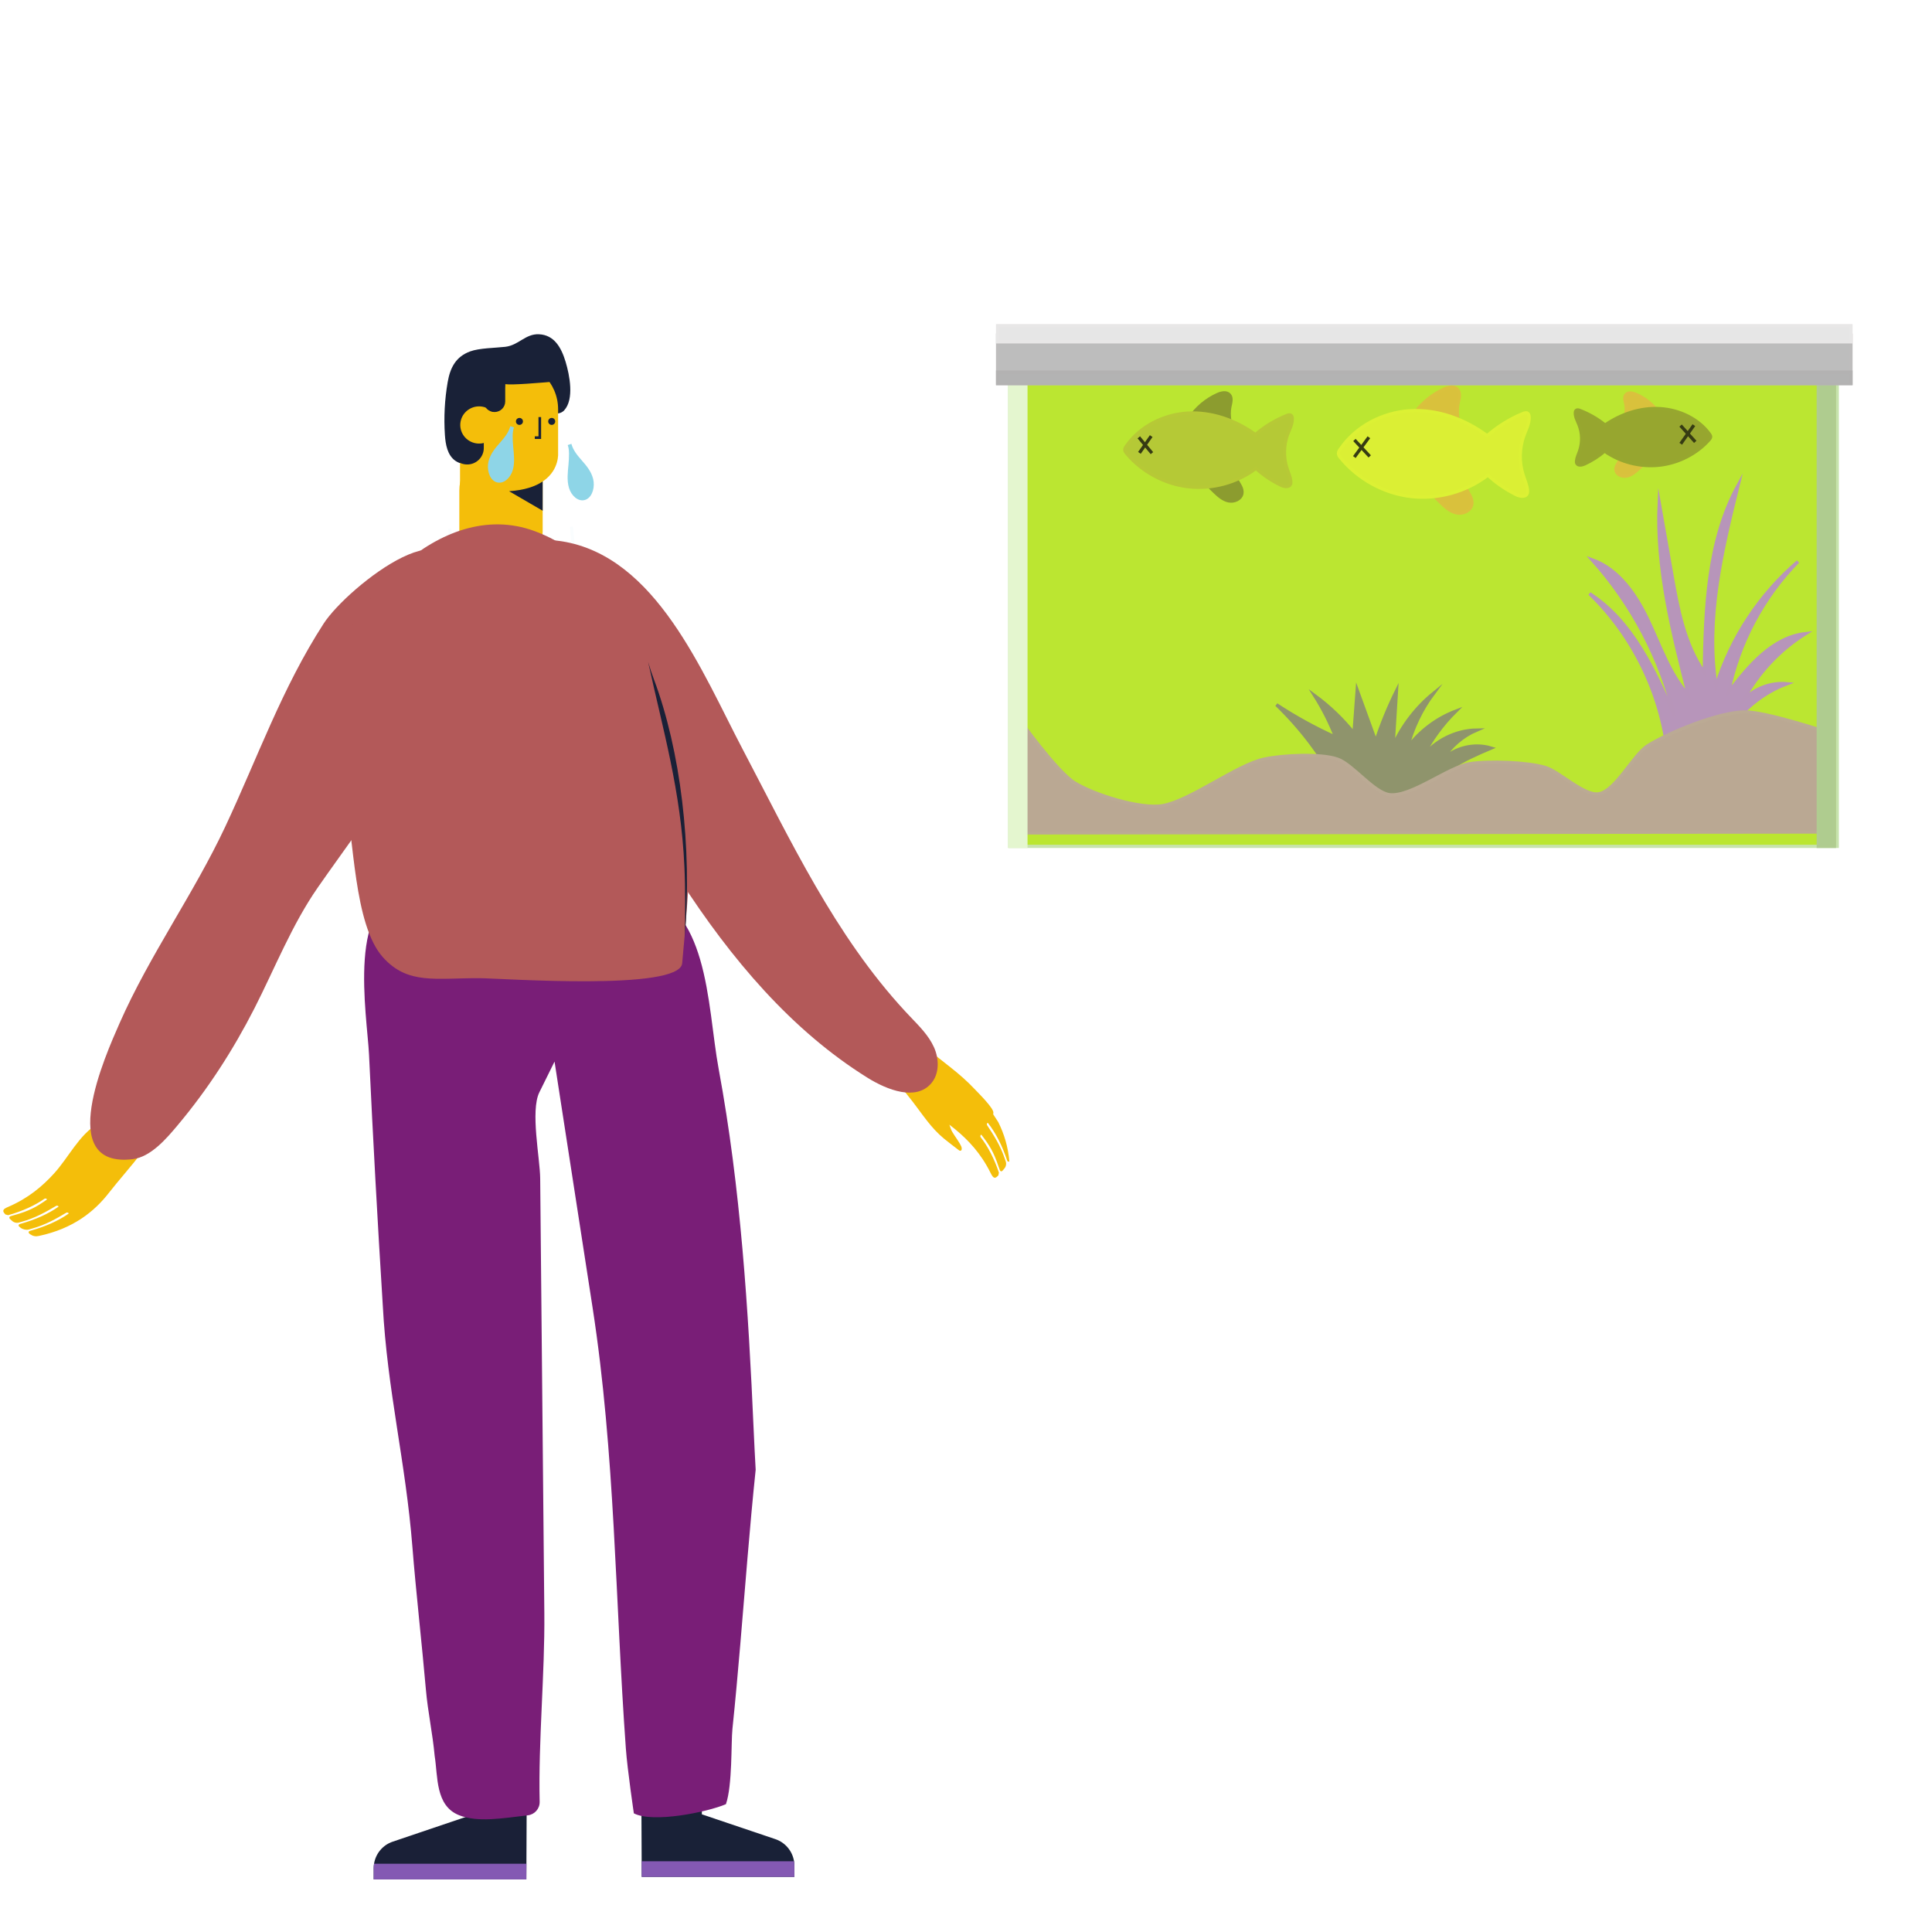
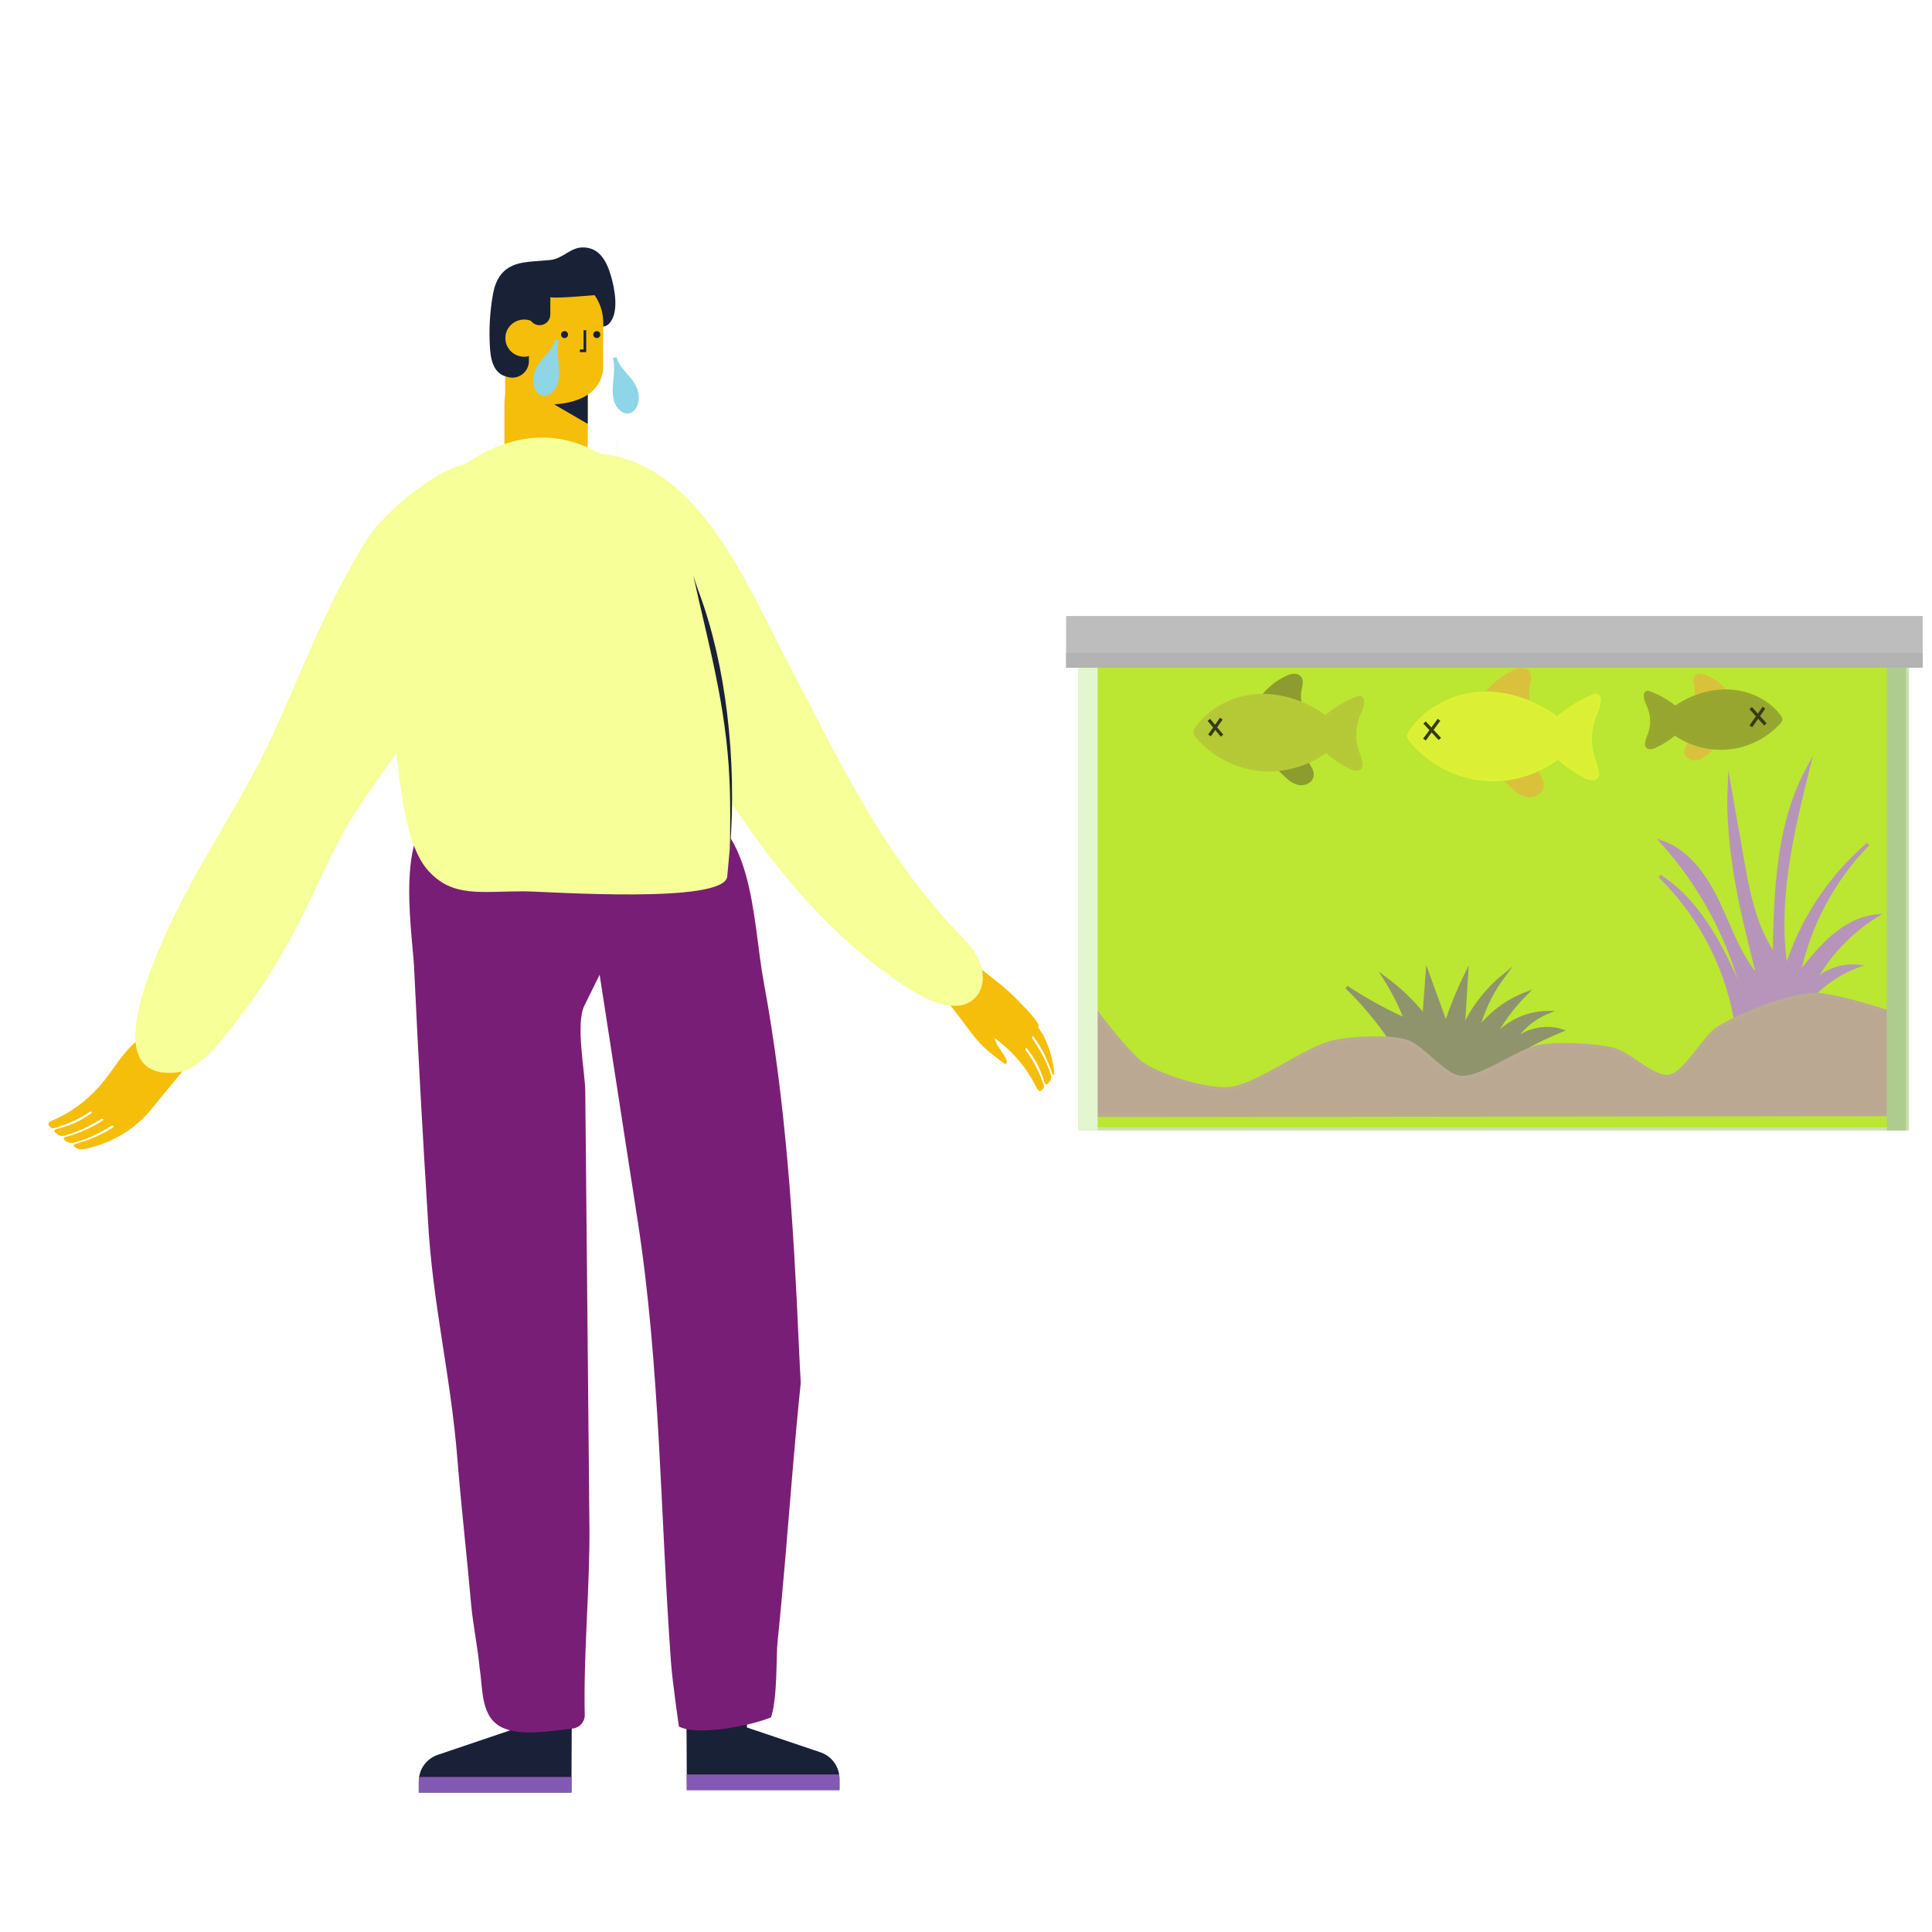
<svg xmlns="http://www.w3.org/2000/svg" viewBox="0 0 500 500">
-   <path d="M 205.586 482.826 L 205.586 485.733 L 166.08 485.733 L 166.06 481.693 L 165.919 449.293 L 181.638 449.293 L 181.638 469.546 L 200.678 475.973 C 203.248 476.853 205.08 479.066 205.495 481.693 C 205.556 482.066 205.586 482.44 205.586 482.826" style="fill:#192137;fill-opacity:1;fill-rule:nonzero;stroke:none" id="path1112" />
-   <path d="M 181.638 449.293 L 181.638 467.52 L 165.999 467.52 L 165.919 449.293 L 181.638 449.293" style="fill:#f4be0a;fill-opacity:1;fill-rule:nonzero;stroke:none" id="path1114" />
-   <path d="M 205.586 482.826 L 205.586 485.733 L 166.08 485.733 L 166.06 481.693 L 205.495 481.693 C 205.556 482.066 205.586 482.44 205.586 482.826" style="fill:#8459b3;fill-opacity:1;fill-rule:nonzero;stroke:none" id="path1116" />
-   <path d="M 96.711 483.466 L 96.711 486.386 L 136.218 486.386 L 136.238 482.333 L 136.379 449.946 L 120.66 449.946 L 120.66 470.186 L 101.62 476.626 C 99.05 477.493 97.218 479.72 96.803 482.333 C 96.742 482.706 96.711 483.093 96.711 483.466" style="fill:#1a2037;fill-opacity:1;fill-rule:nonzero;stroke:none" id="path1118" />
-   <path d="M 120.66 449.946 L 120.66 468.173 L 136.299 468.173 L 136.379 449.946 L 120.66 449.946" style="fill:#f4be0a;fill-opacity:1;fill-rule:nonzero;stroke:none" id="path1120" />
-   <path d="M 96.711 483.466 L 96.711 486.386 L 136.218 486.386 L 136.238 482.333 L 96.803 482.333 C 96.742 482.706 96.711 483.093 96.711 483.466" style="fill:#8459b3;fill-opacity:1;fill-rule:nonzero;stroke:none" id="path1122" />
-   <path d="M 195.052 370.147 C 193.674 338.853 191.698 307.493 186 276.707 C 184.434 268.267 183.875 257.454 181.183 248.28 C 179.938 244.027 178.231 240.12 175.763 236.987 C 172.728 233.12 164.95 234.4 160.744 234.454 C 159.866 234.467 159.187 234.107 158.336 234.04 C 156.427 233.867 154.526 233.374 152.61 233.24 C 150.678 233.107 148.578 233.64 146.682 233.12 C 145.262 232.734 143.811 232.44 142.34 232.48 C 141.414 232.52 140.618 232.147 139.718 232.067 C 138.904 231.974 138.032 232.094 137.219 232.094 C 136.37 232.094 135.623 231.854 134.796 231.72 C 133.79 231.56 132.783 231.787 131.776 231.6 C 128.383 230.974 124.774 231.294 121.315 231.294 L 111.27 231.294 C 109.656 231.294 108.05 231.32 106.443 231.28 C 89.378 230.974 95.04 263.04 95.504 272.92 C 96.522 294.547 97.707 316.16 99.06 337.773 C 100.224 359.893 104.992 378.28 106.731 400.36 C 107.602 411.413 109.26 426.186 110.218 437.226 C 110.714 442.946 111.97 448.666 112.488 454.4 C 113.354 459.8 112.642 467.32 118.803 469.773 C 123.626 471.693 129.924 470.586 136.614 469.8 C 138.382 469.586 139.704 468.08 139.663 466.293 C 139.303 450.626 141.022 433.053 140.874 417.56 C 140.684 397.693 140.495 377.813 140.306 357.947 C 140.138 340.28 139.968 322.627 139.8 304.96 C 139.751 299.76 137.212 287.48 139.588 282.68 L 143.516 274.734 C 146.799 295.96 150.082 317.2 153.363 338.427 C 159.223 376.333 159.195 414.227 161.97 452.506 C 162.366 457.973 164.04 469.293 164.04 469.293 C 168.994 471.88 183.107 468.96 187.87 466.92 C 189.578 461.946 189.178 451.026 189.55 447.466 C 190.307 440.226 190.952 432.973 191.574 425.706 C 192.868 410.587 193.991 395.453 195.567 380.36 C 195.38 376.973 195.202 373.573 195.052 370.147" style="fill-opacity: 1; fill-rule: nonzero; stroke: none; fill: rgb(121, 30, 119);" id="path1124" />
-   <path d="M 146.375 93.627 C 145.252 89.902 143.407 86.675 139.475 86.507 C 135.95 86.355 134.256 89.357 130.751 89.758 C 128.227 90.047 124.05 90.067 121.668 90.946 C 118.016 92.294 116.519 95.079 115.862 98.875 C 115.078 103.399 114.836 108.015 115.143 112.597 C 115.308 115.054 115.795 117.791 117.819 119.231 C 120.346 121.029 124.059 119.798 126.196 117.562 C 127.028 116.693 127.718 115.685 128.178 114.577 C 128.704 113.311 128.927 111.942 129.399 110.657 C 130.291 108.225 132.258 106.047 134.815 105.497 C 138.108 104.789 143.716 108.714 146.022 106.181 C 148.639 103.306 147.424 97.111 146.375 93.627" style="fill:#192137;fill-opacity:1;fill-rule:nonzero;stroke:none" id="path1128" />
-   <path d="M 137.118 126.169 C 136.299 125.595 135.264 125.287 134.066 125.454 C 129.056 126.15 124.068 126.937 119.054 127.478 L 119.054 105.911 C 119.054 99.023 124.758 93.374 131.731 93.374 L 131.746 93.374 C 138.719 93.374 144.438 99.023 144.438 105.911 L 144.438 117.874 C 144.328 119.759 143.378 124.165 137.118 126.169" style="fill:#f4be0a;fill-opacity:1;fill-rule:nonzero;stroke:none" id="path1130" />
-   <path d="M 118.874 126.931 L 118.874 137.522 C 118.874 143.447 123.676 148.242 129.594 148.242 L 129.722 148.242 C 135.647 148.242 140.442 143.447 140.442 137.522 L 140.442 116.211 L 129.594 116.211 C 123.676 116.211 118.874 121.015 118.874 126.931" style="fill:#f4be0a;fill-opacity:1;fill-rule:nonzero;stroke:none" id="path1132" />
-   <path d="M 131.748 127.126 L 140.442 132.179 L 140.442 124.607 C 138.562 125.874 135.792 126.859 131.748 127.126" style="fill:#192137;fill-opacity:1;fill-rule:nonzero;stroke:none" id="path1134" />
-   <path d="M 125.29 114.573 C 122.959 115.902 119.979 115.113 118.632 112.81 C 117.287 110.507 118.086 107.563 120.416 106.234 C 122.747 104.905 125.728 105.694 127.074 107.997 C 128.419 110.299 127.62 113.243 125.29 114.573" style="fill:#192137;fill-opacity:1;fill-rule:nonzero;stroke:none" id="path1136" />
-   <path d="M 144.438 99.423 L 145.844 98.549 C 139.051 99.139 132.63 99.685 130.748 99.419 C 129.867 107.414 126.195 107.149 122.342 108.343 C 118.759 109.435 115.055 107.783 115.772 103.329 C 116.175 100.777 118.102 97.266 120.132 95.673 C 123.492 93.033 127.523 91.13 131.794 90.658 C 136.05 90.201 140.559 91.262 143.858 93.977 C 145.218 95.083 145.006 97.786 144.438 99.423" style="fill:#192137;fill-opacity:1;fill-rule:nonzero;stroke:none" id="path1138" />
-   <path d="M 134.42 109.961 L 134.443 109.961 C 134.938 109.961 135.342 109.555 135.342 109.062 C 135.342 108.567 134.938 108.162 134.443 108.162 L 134.42 108.162 C 133.926 108.162 133.522 108.567 133.522 109.062 C 133.522 109.555 133.926 109.961 134.42 109.961" style="fill:#192137;fill-opacity:1;fill-rule:nonzero;stroke:none" id="path1140" />
-   <path d="M 140.038 113.602 L 138.403 113.602 L 138.403 112.922 L 139.359 112.922 L 139.359 107.938 L 140.038 107.938 L 140.038 113.602" style="fill:#192137;fill-opacity:1;fill-rule:nonzero;stroke:none" id="path1144" />
-   <path d="M 142.771 109.961 L 142.794 109.961 C 143.287 109.961 143.692 109.555 143.692 109.062 C 143.692 108.567 143.287 108.162 142.794 108.162 L 142.771 108.162 C 142.276 108.162 141.872 108.567 141.872 109.062 C 141.872 109.555 142.276 109.961 142.771 109.961" style="fill:#192137;fill-opacity:1;fill-rule:nonzero;stroke:none" id="path1146" />
-   <path d="M 120.939 120.205 L 120.887 120.205 C 118.54 120.205 116.62 118.285 116.62 115.938 L 116.62 113.481 C 116.62 111.134 118.54 109.214 120.887 109.214 L 120.939 109.214 C 123.286 109.214 125.206 111.134 125.206 113.481 L 125.206 115.938 C 125.206 118.285 123.286 120.205 120.939 120.205" style="fill:#192137;fill-opacity:1;fill-rule:nonzero;stroke:none" id="path1148" />
-   <path d="M 126.428 114.151 C 124.098 115.481 121.118 114.693 119.771 112.39 C 118.426 110.087 119.224 107.143 121.555 105.813 C 123.886 104.483 126.867 105.273 128.212 107.575 C 129.559 109.878 128.76 112.822 126.428 114.151" style="fill:#f4be0a;fill-opacity:1;fill-rule:nonzero;stroke:none" id="path1150" />
-   <path d="M 130.751 99.423 L 130.751 103.897 C 130.751 105.409 129.51 106.635 127.978 106.635 C 126.447 106.635 125.206 105.409 125.206 103.897 L 125.206 99.61 L 130.751 99.423" style="fill:#192137;fill-opacity:1;fill-rule:nonzero;stroke:none" id="path1152" />
-   <path d="M 118.396 153.614 L 115.943 136.841 L 116.736 136.741 L 119.002 152.225 L 134.038 141.243 L 148.827 149.985 L 147.504 136.358 L 148.302 136.291 L 149.771 151.426 L 134.086 142.155 L 118.396 153.614" style="fill:#fafdfe;fill-opacity:1;fill-rule:nonzero;stroke:none" id="path1156" />
-   <path d="M 2.11 314.489 C 5.825 313.436 9.001 311.996 11.554 310.209 C 11.634 310.156 11.801 310.156 11.946 310.209 C 12.132 310.289 12.201 310.409 12.102 310.476 C 9.444 312.343 7.573 313.396 3.67 314.476 C 3.641 314.476 3.213 314.609 2.802 314.729 C 2.364 314.849 2.289 315.196 2.636 315.516 C 2.833 315.689 3.036 315.876 3.242 316.063 C 3.616 316.383 4.321 316.556 4.78 316.423 L 5.548 316.209 C 9.148 315.223 11.861 313.649 14.553 312.063 C 14.637 312.009 14.796 312.009 14.936 312.063 C 15.121 312.129 15.189 312.263 15.092 312.329 C 12.432 314.183 9.105 315.676 5.194 316.756 C 4.725 316.876 4.684 317.249 5.112 317.569 L 5.393 317.783 C 5.936 318.183 6.82 318.369 7.405 318.209 L 8.244 317.969 C 11.821 316.983 14.513 315.423 17.181 313.836 C 17.264 313.783 17.422 313.783 17.562 313.836 C 17.748 313.916 17.817 314.036 17.72 314.116 C 15.06 315.969 11.733 317.449 7.83 318.529 L 7.78 318.543 C 7.282 318.676 7.285 319.089 7.793 319.409 L 7.872 319.463 C 8.137 319.623 8.425 319.796 8.766 319.876 C 9.261 320.009 9.721 319.929 10.12 319.849 C 18.968 317.956 24.42 313.543 28.176 308.716 C 33.282 302.156 40.93 294.569 43.386 286.543 C 43.712 285.476 43.95 284.343 43.736 283.249 C 43.521 282.156 42.761 281.103 41.677 280.849 C 40.806 280.636 39.896 280.956 39.104 281.369 C 36.621 282.663 34.782 284.916 32.541 286.596 C 30.306 288.276 27.701 289.369 25.308 290.809 C 20.39 293.783 17.778 299.529 13.965 303.716 C 10.954 307.023 7.288 310.116 2.144 312.329 C 1.477 312.609 0.741 312.943 0.865 313.503 C 0.922 313.769 1.162 314.036 1.41 314.303 C 1.706 314.383 1.813 314.409 2.11 314.489" style="fill:#f4be0a;fill-opacity:1;fill-rule:nonzero;stroke:none" id="path1454" />
-   <path d="M 124.505 160.841 C 132.318 134.695 98.599 154.708 91.145 163.575 C 78.379 178.761 69.865 195.841 59.323 212.494 C 49.018 228.774 35.746 242.988 25.819 259.521 C 21.101 267.388 4.434 294.707 24.749 294.867 C 29.513 294.907 34.177 290.614 37.414 287.614 C 46.303 279.388 54.091 270.121 60.899 260.121 C 67.495 250.414 73.217 239.894 81.117 231.108 C 89.873 221.374 99.845 211.428 107.614 200.401 C 116.291 188.094 120.291 174.934 124.505 160.841" style="fill-opacity: 1; fill-rule: nonzero; stroke: none; fill: rgb(179, 89, 89);" id="path1456" transform="matrix(0.992115, -0.125333, 0.125333, 0.992115, -27.19073, 10.55496)" />
-   <path d="M 258.352 290.402 C 257.938 289.748 257.512 289.095 257.085 288.455 C 257.032 288.375 257.018 288.228 257.072 288.082 C 257.432 287.015 253.098 282.775 252.378 282.002 C 250.472 279.962 248.365 278.108 246.192 276.388 C 242.325 273.322 237.712 269.508 233.125 267.668 C 232.018 267.215 230.725 266.922 229.645 267.455 C 228.699 267.922 228.112 268.962 227.979 270.015 C 227.845 271.055 228.085 272.122 228.419 273.135 C 229.965 277.735 233.298 281.348 236.205 285.122 C 238.845 288.548 240.925 291.882 244.312 294.682 C 245.485 295.655 246.752 296.588 248.098 297.628 C 248.218 297.722 248.365 297.828 248.525 297.815 C 248.965 297.815 248.965 297.135 248.792 296.735 C 248.165 295.362 247.178 294.202 246.432 292.908 C 246.192 292.495 245.952 291.855 245.698 291.068 C 246.178 291.442 246.672 291.815 247.152 292.215 C 250.605 295.042 253.885 298.535 256.365 303.562 C 256.685 304.202 257.058 304.922 257.618 304.775 C 257.872 304.695 258.125 304.442 258.378 304.188 C 258.445 303.882 258.472 303.775 258.525 303.482 C 257.285 299.828 255.685 296.722 253.765 294.268 C 253.698 294.188 253.685 294.028 253.738 293.882 C 253.805 293.695 253.925 293.615 254.005 293.708 C 255.992 296.268 257.152 298.082 258.432 301.922 C 258.445 301.948 258.592 302.375 258.738 302.775 C 258.885 303.202 259.232 303.255 259.525 302.895 C 259.698 302.695 259.872 302.482 260.045 302.268 C 260.352 301.868 260.472 301.162 260.325 300.708 L 260.072 299.948 C 258.885 296.415 257.178 293.788 255.445 291.175 C 255.392 291.095 255.378 290.935 255.432 290.802 C 255.498 290.615 255.618 290.535 255.685 290.628 C 257.685 293.188 259.352 296.428 260.632 300.282 C 260.738 300.628 260.992 300.722 261.218 300.562 C 260.898 296.828 259.885 293.468 258.352 290.402" style="fill:#f4be0a;fill-opacity:1;fill-rule:nonzero;stroke:none" id="path1478" />
-   <path d="M 230.092 265.087 C 213.505 244.007 204.065 218.661 193.612 194.247 C 184.745 173.554 175.265 142.568 151.158 136.781 C 149.558 136.394 147.825 136.101 146.318 136.754 C 144.918 137.354 143.958 138.688 143.292 140.061 C 140.172 146.648 142.918 154.394 145.665 161.154 C 162.652 202.754 181.678 253.927 219.092 281.527 C 223.918 285.074 230.998 288.46 235.292 284.287 C 237.692 281.967 237.918 278.074 236.785 274.94 C 235.652 271.794 233.412 269.207 231.318 266.621 C 230.905 266.114 230.505 265.607 230.092 265.087" style="fill-opacity: 1; fill-rule: nonzero; stroke: none; fill: rgb(179, 89, 89);" id="path1480" transform="matrix(0.996834, -0.079516, 0.079516, 0.996834, -16.20047, 15.75122)" />
-   <path d="M 86.781 178.374 C 87.005 175.788 87.431 173.214 88.123 170.668 C 92.664 153.935 119.344 126.988 143.264 138.201 C 164.69 148.228 174.504 176.361 176.544 194.401 C 178.757 213.921 175.304 233.534 171.85 252.921 C 170.424 260.001 125.184 252.828 119.344 252.294 C 107.937 251.268 100.68 252.441 94.888 244.868 C 87.896 235.734 90.089 212.948 88.464 202.148 C 87.279 194.268 86.1 186.254 86.781 178.374" style="fill-opacity: 1; fill-rule: nonzero; stroke: none; fill: rgb(179, 89, 89);" id="path1482" transform="matrix(0.996412, -0.084635, 0.084635, 0.996412, -16.09717, 11.86681)" />
-   <path class="st18" d="M 132.534 110.482 C 132.039 112.292 130.847 113.663 129.708 114.971 C 128.568 116.269 127.384 117.667 126.927 119.487 C 126.469 121.306 127.039 123.664 128.516 124.277 C 130.038 124.908 131.679 123.372 132.219 121.534 C 132.759 119.697 132.504 117.667 132.324 115.729 C 132.144 113.782 132.054 111.689 132.534 110.482 Z" style="fill: rgb(142, 213, 231); stroke: rgb(142, 213, 231); stroke-miterlimit: 10;" />
-   <path class="st18" d="M 153.16 128.988 C 152.665 127.178 151.473 125.807 150.334 124.499 C 149.194 123.201 148.01 121.803 147.553 119.983 C 147.095 118.164 147.665 115.806 149.142 115.193 C 150.664 114.562 152.305 116.098 152.845 117.936 C 153.385 119.773 153.13 121.803 152.95 123.741 C 152.77 125.688 152.68 127.781 153.16 128.988 Z" style="fill: rgb(142, 213, 231); stroke: rgb(142, 213, 231); stroke-miterlimit: 10;" transform="matrix(-1, 0, 0, -1, 300.5689, 244.0368)" />
-   <path d="M 169.203 175.719 C 176.15 194.293 179.136 219.146 177.23 242.426 C 177.323 236.373 177.403 230.306 177.123 224.293 C 176.243 204.653 171.523 188.759 167.736 171.306 C 168.176 172.853 168.67 174.306 169.203 175.719" style="fill:#1a2037;fill-opacity:1;fill-rule:nonzero;stroke:none" id="path1484" />
-   <g id="Layer_3" transform="matrix(0.836553, 0, 0, 0.836553, 33.5557, -158.3301)" style="">
+   <path d="M 217.254 460.353 L 217.254 463.26 L 177.748 463.26 L 177.728 459.22 L 177.587 426.82 L 193.306 426.82 L 193.306 447.073 L 212.346 453.5 C 214.916 454.38 216.748 456.593 217.163 459.22 C 217.224 459.593 217.254 459.967 217.254 460.353" style="fill:#192137;fill-opacity:1;fill-rule:nonzero;stroke:none" id="path1112" />
+   <path d="M 193.306 426.82 L 193.306 445.047 L 177.667 445.047 L 177.587 426.82 L 193.306 426.82" style="fill:#f4be0a;fill-opacity:1;fill-rule:nonzero;stroke:none" id="path1114" />
+   <path d="M 217.254 460.353 L 217.254 463.26 L 177.748 463.26 L 177.728 459.22 L 217.163 459.22 C 217.224 459.593 217.254 459.967 217.254 460.353" style="fill:#8459b3;fill-opacity:1;fill-rule:nonzero;stroke:none" id="path1116" />
+   <path d="M 108.379 460.993 L 108.379 463.913 L 147.886 463.913 L 147.906 459.86 L 148.047 427.473 L 132.328 427.473 L 132.328 447.713 L 113.288 454.153 C 110.718 455.02 108.886 457.247 108.471 459.86 C 108.41 460.233 108.379 460.62 108.379 460.993" style="fill:#1a2037;fill-opacity:1;fill-rule:nonzero;stroke:none" id="path1118" />
+   <path d="M 132.328 427.473 L 132.328 445.7 L 147.967 445.7 L 148.047 427.473 L 132.328 427.473" style="fill:#f4be0a;fill-opacity:1;fill-rule:nonzero;stroke:none" id="path1120" />
+   <path d="M 108.379 460.993 L 108.379 463.913 L 147.886 463.913 L 147.906 459.86 L 108.471 459.86 C 108.41 460.233 108.379 460.62 108.379 460.993" style="fill:#8459b3;fill-opacity:1;fill-rule:nonzero;stroke:none" id="path1122" />
+   <path d="M 206.72 347.674 C 205.342 316.38 203.366 285.02 197.668 254.234 C 196.102 245.794 195.543 234.981 192.851 225.807 C 191.606 221.554 189.899 217.647 187.431 214.514 C 184.396 210.647 176.618 211.927 172.412 211.981 C 171.534 211.994 170.855 211.634 170.004 211.567 C 168.095 211.394 166.194 210.901 164.278 210.767 C 162.346 210.634 160.246 211.167 158.35 210.647 C 156.93 210.261 155.479 209.967 154.008 210.007 C 153.082 210.047 152.286 209.674 151.386 209.594 C 150.572 209.501 149.7 209.621 148.887 209.621 C 148.038 209.621 147.291 209.381 146.464 209.247 C 145.458 209.087 144.451 209.314 143.444 209.127 C 140.051 208.501 136.442 208.821 132.983 208.821 L 122.938 208.821 C 121.324 208.821 119.718 208.847 118.111 208.807 C 101.046 208.501 106.708 240.567 107.172 250.447 C 108.19 272.074 109.375 293.687 110.728 315.3 C 111.892 337.42 116.66 355.807 118.399 377.887 C 119.27 388.94 120.928 403.713 121.886 414.753 C 122.382 420.473 123.638 426.193 124.156 431.927 C 125.022 437.327 124.31 444.847 130.471 447.3 C 135.294 449.22 141.592 448.113 148.282 447.327 C 150.05 447.113 151.372 445.607 151.331 443.82 C 150.971 428.153 152.69 410.58 152.542 395.087 C 152.352 375.22 152.163 355.34 151.974 335.474 C 151.806 317.807 151.636 300.154 151.468 282.487 C 151.419 277.287 148.88 265.007 151.256 260.207 L 155.184 252.261 C 158.467 273.487 161.75 294.727 165.031 315.954 C 170.891 353.86 170.863 391.754 173.638 430.033 C 174.034 435.5 175.708 446.82 175.708 446.82 C 180.662 449.407 194.775 446.487 199.538 444.447 C 201.246 439.473 200.846 428.553 201.218 424.993 C 201.975 417.753 202.62 410.5 203.242 403.233 C 204.536 388.114 205.659 372.98 207.235 357.887 C 207.048 354.5 206.87 351.1 206.72 347.674" style="fill-opacity: 1; fill-rule: nonzero; stroke: none; fill: rgb(121, 30, 119);" id="path1124" />
+   <path d="M 158.043 71.154 C 156.92 67.429 155.075 64.202 151.143 64.034 C 147.618 63.882 145.924 66.884 142.419 67.285 C 139.895 67.574 135.718 67.594 133.336 68.473 C 129.684 69.821 128.187 72.606 127.53 76.402 C 126.746 80.926 126.504 85.542 126.811 90.124 C 126.976 92.581 127.463 95.318 129.487 96.758 C 132.014 98.556 135.727 97.325 137.864 95.089 C 138.696 94.22 139.386 93.212 139.846 92.104 C 140.372 90.838 140.595 89.469 141.067 88.184 C 141.959 85.752 143.926 83.574 146.483 83.024 C 149.776 82.316 155.384 86.241 157.69 83.708 C 160.307 80.833 159.092 74.638 158.043 71.154" style="fill:#192137;fill-opacity:1;fill-rule:nonzero;stroke:none" id="path1128" />
+   <path d="M 148.786 103.696 C 147.967 103.122 146.932 102.814 145.734 102.981 C 140.724 103.677 135.736 104.464 130.722 105.005 L 130.722 83.438 C 130.722 76.55 136.426 70.901 143.399 70.901 L 143.414 70.901 C 150.387 70.901 156.106 76.55 156.106 83.438 L 156.106 95.401 C 155.996 97.286 155.046 101.692 148.786 103.696" style="fill:#f4be0a;fill-opacity:1;fill-rule:nonzero;stroke:none" id="path1130" />
+   <path d="M 130.542 104.458 L 130.542 115.049 C 130.542 120.974 135.344 125.769 141.262 125.769 L 141.39 125.769 C 147.315 125.769 152.11 120.974 152.11 115.049 L 152.11 93.738 L 141.262 93.738 C 135.344 93.738 130.542 98.542 130.542 104.458" style="fill:#f4be0a;fill-opacity:1;fill-rule:nonzero;stroke:none" id="path1132" />
+   <path d="M 143.416 104.653 L 152.11 109.706 L 152.11 102.134 C 150.23 103.401 147.46 104.386 143.416 104.653" style="fill:#192137;fill-opacity:1;fill-rule:nonzero;stroke:none" id="path1134" />
+   <path d="M 136.958 92.1 C 134.627 93.429 131.647 92.64 130.3 90.337 C 128.955 88.034 129.754 85.09 132.084 83.761 C 134.415 82.432 137.396 83.221 138.742 85.524 C 140.087 87.826 139.288 90.77 136.958 92.1" style="fill:#192137;fill-opacity:1;fill-rule:nonzero;stroke:none" id="path1136" />
+   <path d="M 156.106 76.95 L 157.512 76.076 C 150.719 76.666 144.298 77.212 142.416 76.946 C 141.535 84.941 137.863 84.676 134.01 85.87 C 130.427 86.962 126.723 85.31 127.44 80.856 C 127.843 78.304 129.77 74.793 131.8 73.2 C 135.16 70.56 139.191 68.657 143.462 68.185 C 147.718 67.728 152.227 68.789 155.526 71.504 C 156.886 72.61 156.674 75.313 156.106 76.95" style="fill:#192137;fill-opacity:1;fill-rule:nonzero;stroke:none" id="path1138" />
+   <path d="M 146.088 87.488 L 146.111 87.488 C 146.606 87.488 147.01 87.082 147.01 86.589 C 147.01 86.094 146.606 85.689 146.111 85.689 L 146.088 85.689 C 145.594 85.689 145.19 86.094 145.19 86.589 C 145.19 87.082 145.594 87.488 146.088 87.488" style="fill:#192137;fill-opacity:1;fill-rule:nonzero;stroke:none" id="path1140" />
+   <path d="M 151.706 91.129 L 150.071 91.129 L 150.071 90.449 L 151.027 90.449 L 151.027 85.465 L 151.706 85.465 L 151.706 91.129" style="fill:#192137;fill-opacity:1;fill-rule:nonzero;stroke:none" id="path1144" />
+   <path d="M 154.439 87.488 L 154.462 87.488 C 154.955 87.488 155.36 87.082 155.36 86.589 C 155.36 86.094 154.955 85.689 154.462 85.689 L 154.439 85.689 C 153.944 85.689 153.54 86.094 153.54 86.589 C 153.54 87.082 153.944 87.488 154.439 87.488" style="fill:#192137;fill-opacity:1;fill-rule:nonzero;stroke:none" id="path1146" />
+   <path d="M 132.607 97.732 L 132.555 97.732 C 130.208 97.732 128.288 95.812 128.288 93.465 L 128.288 91.008 C 128.288 88.661 130.208 86.741 132.555 86.741 L 132.607 86.741 C 134.954 86.741 136.874 88.661 136.874 91.008 L 136.874 93.465 C 136.874 95.812 134.954 97.732 132.607 97.732" style="fill:#192137;fill-opacity:1;fill-rule:nonzero;stroke:none" id="path1148" />
+   <path d="M 138.096 91.678 C 135.766 93.008 132.786 92.22 131.439 89.917 C 130.094 87.614 130.892 84.67 133.223 83.34 C 135.554 82.01 138.535 82.8 139.88 85.102 C 141.227 87.405 140.428 90.349 138.096 91.678" style="fill:#f4be0a;fill-opacity:1;fill-rule:nonzero;stroke:none" id="path1150" />
+   <path d="M 142.419 76.95 L 142.419 81.424 C 142.419 82.936 141.178 84.162 139.646 84.162 C 138.115 84.162 136.874 82.936 136.874 81.424 L 136.874 77.137 L 142.419 76.95" style="fill:#192137;fill-opacity:1;fill-rule:nonzero;stroke:none" id="path1152" />
+   <path d="M 130.064 131.141 L 127.611 114.368 L 128.404 114.268 L 130.67 129.752 L 145.706 118.77 L 160.495 127.512 L 159.172 113.885 L 159.97 113.818 L 161.439 128.953 L 145.754 119.682 L 130.064 131.141" style="fill:#fafdfe;fill-opacity:1;fill-rule:nonzero;stroke:none" id="path1156" />
+   <path d="M 13.778 292.016 C 17.493 290.963 20.669 289.523 23.222 287.736 C 23.302 287.683 23.469 287.683 23.614 287.736 C 23.8 287.816 23.869 287.936 23.77 288.003 C 21.112 289.87 19.241 290.923 15.338 292.003 C 15.309 292.003 14.881 292.136 14.47 292.256 C 14.032 292.376 13.957 292.723 14.304 293.043 C 14.501 293.216 14.704 293.403 14.91 293.59 C 15.284 293.91 15.989 294.083 16.448 293.95 L 17.216 293.736 C 20.816 292.75 23.529 291.176 26.221 289.59 C 26.305 289.536 26.464 289.536 26.604 289.59 C 26.789 289.656 26.857 289.79 26.76 289.856 C 24.1 291.71 20.773 293.203 16.862 294.283 C 16.393 294.403 16.352 294.776 16.78 295.096 L 17.061 295.31 C 17.604 295.71 18.488 295.896 19.073 295.736 L 19.912 295.496 C 23.489 294.51 26.181 292.95 28.849 291.363 C 28.932 291.31 29.09 291.31 29.23 291.363 C 29.416 291.443 29.485 291.563 29.388 291.643 C 26.728 293.496 23.401 294.976 19.498 296.056 L 19.448 296.07 C 18.95 296.203 18.953 296.616 19.461 296.936 L 19.54 296.99 C 19.805 297.15 20.093 297.323 20.434 297.403 C 20.929 297.536 21.389 297.456 21.788 297.376 C 30.636 295.483 36.088 291.07 39.844 286.243 C 44.95 279.683 52.598 272.096 55.054 264.07 C 55.38 263.003 55.618 261.87 55.404 260.776 C 55.189 259.683 54.429 258.63 53.345 258.376 C 52.474 258.163 51.564 258.483 50.772 258.896 C 48.289 260.19 46.45 262.443 44.209 264.123 C 41.974 265.803 39.369 266.896 36.976 268.336 C 32.058 271.31 29.446 277.056 25.633 281.243 C 22.622 284.55 18.956 287.643 13.812 289.856 C 13.145 290.136 12.409 290.47 12.533 291.03 C 12.59 291.296 12.83 291.563 13.078 291.83 C 13.374 291.91 13.481 291.936 13.778 292.016" style="fill:#f4be0a;fill-opacity:1;fill-rule:nonzero;stroke:none" id="path1454" />
+   <path d="M 136.172 138.368 C 143.985 112.222 110.266 132.235 102.812 141.102 C 90.046 156.288 81.533 173.368 70.991 190.021 C 60.686 206.301 47.414 220.515 37.487 237.048 C 32.769 244.915 16.102 272.234 36.417 272.394 C 41.181 272.434 45.845 268.141 49.082 265.141 C 57.971 256.915 65.759 247.648 72.567 237.648 C 79.163 227.941 84.885 217.421 92.785 208.635 C 101.541 198.901 111.513 188.955 119.282 177.928 C 127.958 165.621 131.958 152.461 136.172 138.368" style="fill-opacity: 1; fill-rule: nonzero; stroke: none; fill: rgb(246, 255, 152);" id="path1456" transform="matrix(0.992115, -0.125333, 0.125332, 0.992115, -24.28187, 11.84006)" />
+   <path d="M 270.02 267.929 C 269.606 267.275 269.18 266.622 268.753 265.982 C 268.7 265.902 268.686 265.755 268.74 265.609 C 269.1 264.542 264.766 260.302 264.046 259.529 C 262.14 257.489 260.033 255.635 257.86 253.915 C 253.993 250.849 249.38 247.035 244.793 245.195 C 243.686 244.742 242.393 244.449 241.313 244.982 C 240.367 245.449 239.78 246.489 239.647 247.542 C 239.513 248.582 239.753 249.649 240.087 250.662 C 241.633 255.262 244.966 258.875 247.873 262.649 C 250.513 266.075 252.593 269.409 255.98 272.209 C 257.153 273.182 258.42 274.115 259.766 275.155 C 259.886 275.249 260.033 275.355 260.193 275.342 C 260.633 275.342 260.633 274.662 260.46 274.262 C 259.833 272.889 258.846 271.729 258.1 270.435 C 257.86 270.022 257.62 269.382 257.366 268.595 C 257.846 268.969 258.34 269.342 258.82 269.742 C 262.273 272.569 265.553 276.062 268.033 281.089 C 268.353 281.729 268.726 282.449 269.286 282.302 C 269.54 282.222 269.793 281.969 270.046 281.715 C 270.113 281.409 270.14 281.302 270.193 281.009 C 268.953 277.355 267.353 274.249 265.433 271.795 C 265.366 271.715 265.353 271.555 265.406 271.409 C 265.473 271.222 265.593 271.142 265.673 271.235 C 267.66 273.795 268.82 275.609 270.1 279.449 C 270.113 279.475 270.26 279.902 270.406 280.302 C 270.553 280.729 270.9 280.782 271.193 280.422 C 271.366 280.222 271.54 280.009 271.713 279.795 C 272.02 279.395 272.14 278.689 271.993 278.235 L 271.74 277.475 C 270.553 273.942 268.846 271.315 267.113 268.702 C 267.06 268.622 267.046 268.462 267.1 268.329 C 267.166 268.142 267.286 268.062 267.353 268.155 C 269.353 270.715 271.02 273.955 272.3 277.809 C 272.406 278.155 272.66 278.249 272.886 278.089 C 272.566 274.355 271.553 270.995 270.02 267.929" style="fill:#f4be0a;fill-opacity:1;fill-rule:nonzero;stroke:none" id="path1478" />
+   <path d="M 241.76 242.614 C 225.173 221.534 215.733 196.188 205.28 171.774 C 196.413 151.081 186.933 120.095 162.826 114.308 C 161.226 113.921 159.493 113.628 157.986 114.281 C 156.586 114.881 155.626 116.215 154.96 117.588 C 151.84 124.175 154.586 131.921 157.333 138.681 C 174.32 180.281 193.346 231.454 230.76 259.054 C 235.586 262.601 242.666 265.987 246.96 261.814 C 249.36 259.494 249.586 255.601 248.453 252.467 C 247.32 249.321 245.08 246.734 242.986 244.148 C 242.573 243.641 242.173 243.134 241.76 242.614" style="fill-opacity: 1; fill-rule: nonzero; stroke: none; fill: rgb(246, 255, 152);" id="path1480" transform="matrix(0.996834, -0.079516, 0.079515, 0.996834, -14.37641, 16.60785)" />
+   <path d="M 98.449 155.901 C 98.673 153.315 99.099 150.741 99.791 148.195 C 104.332 131.462 131.011 104.515 154.931 115.728 C 176.358 125.755 186.172 153.888 188.212 171.928 C 190.425 191.448 186.972 211.061 183.518 230.448 C 182.092 237.528 136.852 230.355 131.012 229.821 C 119.605 228.795 112.348 229.968 106.556 222.395 C 99.564 213.261 101.757 190.475 100.132 179.675 C 98.947 171.795 97.768 163.781 98.449 155.901" style="fill-opacity: 1; fill-rule: nonzero; stroke: none; fill: rgb(246, 255, 152);" id="path1482" transform="matrix(0.996412, -0.084635, 0.084634, 0.996412, -14.15315, 12.77369)" />
+   <path class="st18" d="M 144.202 88.009 C 143.707 89.819 142.515 91.19 141.376 92.498 C 140.236 93.796 139.052 95.194 138.595 97.014 C 138.137 98.833 138.707 101.191 140.184 101.804 C 141.706 102.435 143.347 100.899 143.887 99.061 C 144.427 97.224 144.172 95.194 143.992 93.256 C 143.812 91.309 143.722 89.216 144.202 88.009 Z" style="fill: rgb(142, 213, 231); stroke: rgb(142, 213, 231); stroke-miterlimit: 10;" />
+   <path class="st18" d="M 164.828 106.515 C 164.333 104.705 163.141 103.334 162.002 102.026 C 160.862 100.728 159.678 99.33 159.221 97.51 C 158.763 95.691 159.333 93.333 160.81 92.72 C 162.332 92.089 163.973 93.625 164.513 95.463 C 165.053 97.3 164.798 99.33 164.618 101.268 C 164.438 103.215 164.348 105.308 164.828 106.515 Z" style="fill: rgb(142, 213, 231); stroke: rgb(142, 213, 231); stroke-miterlimit: 10;" transform="matrix(-1, 0, 0, -1, 323.9049, 199.0908)" />
+   <path d="M 180.871 153.246 C 187.818 171.82 190.804 196.673 188.898 219.953 C 188.991 213.9 189.071 207.833 188.791 201.82 C 187.911 182.18 183.191 166.286 179.404 148.833 C 179.844 150.38 180.338 151.833 180.871 153.246" style="fill:#1a2037;fill-opacity:1;fill-rule:nonzero;stroke:none" id="path1484" />
+   <g id="Layer_3" transform="matrix(0.836553, 0, 0, 0.836553, 51.69997, -85.21243)" style="">
    <g>
      <g>
        <path class="st1" d="M325.97,301.02c1.27-0.26,3.01-0.9,4.16,0c0.04,0.03,1.02-0.56,0.9-0.49c0.72-0.4,1.43-0.82,2.15-1.23 c0.71-0.41,1.43-0.83,2.14-1.25c0.1-0.06,0.85-0.56,0.88-0.53c-1.15-0.89-2.89-0.26-4.16,0c-0.26,0.05-0.72,0.39-0.9,0.49 c-0.72,0.4-1.43,0.82-2.15,1.23c-0.71,0.41-1.43,0.83-2.14,1.25C326.61,300.63,326.24,300.97,325.97,301.02L325.97,301.02z" style="fill: rgb(140, 156, 50);" />
      </g>
    </g>
  </g>
-   <g id="Fish_tank" transform="matrix(0.836553, 0, 0, 0.836553, 33.5557, -158.3301)" style="">
+   <g id="Fish_tank" transform="matrix(0.836553, 0, 0, 0.836553, 51.69997, -85.21243)" style="">
    <g>
      <rect x="272.27" y="302.1" class="st20" width="256" height="149" style="fill: rgb(187, 230, 49); stroke: rgb(199, 227, 173); stroke-miterlimit: 10;" />
      <path class="st21" d="M475.84,422.45c-2.02-18.64-10.73-36.49-24.2-49.54c13.19,8.48,20.12,23.71,26.35,38.1 c-4.34-17.98-13.22-34.84-25.58-48.59c8.28,2.93,13.66,10.91,17.41,18.86c3.75,7.95,6.61,16.54,12.44,23.12 c-4.99-19.56-10.02-39.46-9.08-59.62c1.3,7.39,2.6,14.78,3.9,22.17c1.86,10.59,3.88,21.56,10.03,30.38 c0.38-19.84,0.98-40.56,10.49-57.96c-5.04,20.36-10.11,41.39-6.83,62.11c4.62-14.86,13.52-28.37,25.34-38.48 c-10.81,11.04-18.36,25.23-21.45,40.37c6.24-8.15,13.61-16.96,23.81-18.09c-8.04,5.04-14.74,12.19-19.24,20.55 c3.42-3.58,8.52-5.5,13.46-5.05c-10.53,3.99-19.08,12.9-22.63,23.58c-0.25,0.76-0.55,1.62-1.27,1.97 c-0.65,0.32-1.43,0.13-2.13-0.08C482.69,425.11,478.73,423.95,475.84,422.45z" style="fill: rgb(183, 149, 186); stroke: rgb(183, 149, 185); stroke-miterlimit: 10;" />
      <path class="st22" d="M373.5,431.97c-4.91-9.13-11.25-17.5-18.72-24.7c5.83,3.84,11.97,7.22,18.34,10.09 c-1.75-4.5-3.93-8.83-6.52-12.91c4.54,3.33,8.64,7.26,12.16,11.66c0.33-4.45,0.66-8.9,0.99-13.34c1.92,5.29,3.85,10.59,5.77,15.88 c1.75-5.36,3.89-10.59,6.39-15.65c-0.35,5.7-0.71,11.39-1.06,17.09c2.83-6.31,7.14-11.95,12.5-16.32 c-3.74,5.01-6.49,10.76-8.04,16.81c3.77-5.09,9.03-9.06,14.95-11.31c-4.19,4.15-7.7,8.97-10.36,14.23 c3.98-5.11,10.34-8.28,16.82-8.39c-4.36,1.86-8.11,5.11-10.58,9.16c3.9-3.73,9.87-5.16,15.04-3.58 c-8.2,3.47-17.02,7.48-21.21,15.34c-0.64,1.21-1.19,2.52-2.21,3.42c-1.93,1.71-4.92,1.43-7.32,0.49 C383.39,437.19,378.2,429.72,373.5,431.97z" style="fill: rgb(143, 148, 108); stroke: rgb(143, 148, 108); stroke-miterlimit: 10;" />
      <path class="st23" d="M274.87,446.94l250.03-0.28v-30.97c0,0-18.82-6.27-25.34-6.19c-7.9,0.09-23.13,6.25-29.85,10.42 c-4.52,2.81-9.95,14.03-15.2,14.92c-4.56,0.77-12.17-6.86-16.61-8.17c-5.61-1.65-17.6-2.06-23.37-1.13 c-6.56,1.06-18.19,10.4-24.78,9.57c-4.82-0.6-11.46-9.38-16.05-10.98c-5.38-1.88-17.24-1.22-22.81,0 c-8.4,1.84-22.78,12.88-31.25,14.36c-6.95,1.21-21.31-3.33-27.31-7.04c-5.56-3.43-17.18-19.71-17.18-19.71L274.87,446.94z" style="fill: rgb(186, 168, 147); stroke: rgb(187, 170, 148); stroke-miterlimit: 10;" />
      <rect x="272.27" y="304.38" class="st24" width="5" height="146.72" style="fill: rgb(228, 246, 207); stroke: rgb(228, 246, 207); stroke-miterlimit: 10;" />
      <rect x="522.39" y="304.38" class="st25" width="5" height="146.72" style="fill: rgb(175, 204, 143); stroke: rgb(176, 204, 144); stroke-miterlimit: 10;" />
      <rect x="268.51" y="292.93" class="st26" width="264" height="15" style="fill: rgb(189, 189, 189); stroke: rgb(190, 189, 189); stroke-miterlimit: 10;" />
-       <rect x="268.51" y="290.02" class="st27" width="264" height="5" style="fill: rgb(230, 230, 230); stroke: rgb(232, 231, 231); stroke-miterlimit: 10;" />
      <rect x="268.51" y="304.38" class="st28" width="264" height="3.55" style="fill: rgb(179, 179, 179); stroke: rgb(179, 178, 178); stroke-miterlimit: 10;" />
    </g>
  </g>
-   <g id="Fish" transform="matrix(0.836553, 0, 0, 0.836553, 33.5557, -158.3301)" style="">
+   <g id="Fish" transform="matrix(0.836553, 0, 0, 0.836553, 51.69997, -85.21243)" style="">
    <path class="st29" d="M327.91,318.58c2.13-3.16,5.16-5.71,8.64-7.27c1.19-0.53,2.76-0.88,3.65,0.07c0.92,0.98,0.4,2.54,0.14,3.86 c-0.55,2.82,0.36,5.69,0.62,8.55c0.42,4.64-0.83,9.69,1.43,13.77c0.79,1.42,2.01,2.84,1.69,4.44c-0.35,1.71-2.45,2.58-4.16,2.2 c-1.71-0.38-3.07-1.62-4.34-2.83c-1.4-1.34-2.8-2.73-3.76-4.41c-1.12-1.98-1.58-4.25-2.02-6.49c-0.51-2.59-1.02-5.19-1.53-7.78 C327.88,320.65,327.62,318.16,327.91,318.58z" style="fill: rgb(140, 156, 47); stroke: rgb(140, 156, 47); stroke-miterlimit: 10;" />
    <path class="st30" d="M348.26,323.7c2.89-2.47,6.19-4.47,9.72-5.89c0.41-0.17,0.91-0.32,1.28-0.07c0.31,0.21,0.39,0.62,0.41,0.99 c0.07,1.68-0.79,3.24-1.39,4.81c-1.28,3.38-1.37,7.2-0.24,10.64c0.43,1.3,1.02,2.56,1.17,3.91c0.04,0.34,0.04,0.71-0.11,1.02 c-0.49,1.01-2,0.72-3.01,0.22c-2.76-1.36-5.35-3.05-7.64-5.16c-5.92,4.44-13.56,6.51-20.91,5.67s-14.33-4.59-19.09-10.26 c-0.29-0.34-0.58-0.73-0.59-1.18c0-0.4,0.22-0.75,0.45-1.08c4.23-6.13,11.56-9.82,18.99-10.25S342.2,319.28,348.26,323.7z" style="fill: rgb(181, 201, 54); stroke: rgb(183, 201, 54); stroke-miterlimit: 10;" />
    <path class="st31" d="M396.78,318.1c2.42-3.68,5.87-6.65,9.84-8.46c1.35-0.62,3.14-1.02,4.15,0.09c1.04,1.15,0.46,2.96,0.16,4.49 c-0.63,3.28,0.41,6.62,0.7,9.95c0.48,5.41-0.95,11.28,1.63,16.03c0.9,1.65,2.29,3.31,1.93,5.16c-0.39,2-2.79,3-4.74,2.56 c-1.94-0.44-3.5-1.88-4.94-3.29c-1.6-1.56-3.19-3.18-4.28-5.14c-1.28-2.3-1.8-4.95-2.3-7.55c-0.58-3.02-1.16-6.04-1.74-9.06 C396.74,320.5,396.45,317.61,396.78,318.1z" style="fill: rgb(217, 193, 60); stroke: rgb(218, 193, 61); stroke-miterlimit: 10;" />
    <path class="st32" d="M419.96,324.06c3.29-2.88,7.05-5.21,11.07-6.86c0.47-0.19,1.04-0.37,1.45-0.08c0.35,0.24,0.45,0.72,0.47,1.16 c0.08,1.96-0.9,3.77-1.58,5.6c-1.46,3.94-1.56,8.39-0.27,12.39c0.49,1.51,1.16,2.98,1.33,4.56c0.04,0.4,0.05,0.82-0.12,1.18 c-0.56,1.18-2.28,0.83-3.42,0.26c-3.14-1.58-6.09-3.56-8.7-6.01c-6.74,5.17-15.45,7.58-23.82,6.6 c-8.37-0.98-16.32-5.35-21.74-11.95c-0.33-0.4-0.67-0.85-0.67-1.38c0-0.46,0.25-0.88,0.51-1.25c4.82-7.13,13.16-11.43,21.63-11.94 C404.56,315.83,413.05,318.91,419.96,324.06z" style="fill: rgb(219, 239, 52); stroke: rgb(220, 241, 52); stroke-miterlimit: 10;" />
    <path class="st31" d="M472.9,316.83c-1.72-2.43-4.17-4.39-6.98-5.58c-0.96-0.41-2.23-0.68-2.95,0.06 c-0.74,0.76-0.32,1.95-0.11,2.97c0.45,2.16-0.29,4.37-0.5,6.57c-0.34,3.57,0.67,7.44-1.16,10.58c-0.64,1.09-1.63,2.19-1.37,3.41 c0.28,1.32,1.98,1.98,3.36,1.69c1.38-0.29,2.48-1.24,3.5-2.17c1.13-1.03,2.26-2.1,3.04-3.39c0.91-1.52,1.28-3.27,1.63-4.98 c0.41-1.99,0.82-3.98,1.23-5.98C472.92,318.41,473.13,316.5,472.9,316.83z" style="fill: rgb(217, 193, 60); stroke: rgb(218, 193, 61); stroke-miterlimit: 10;" />
    <path class="st33" d="M456.45,320.76c-2.34-1.9-5-3.44-7.85-4.53c-0.33-0.13-0.73-0.24-1.03-0.05c-0.25,0.16-0.32,0.48-0.33,0.76 c-0.06,1.29,0.64,2.49,1.12,3.7c1.04,2.6,1.1,5.54,0.19,8.18c-0.34,1-0.83,1.96-0.94,3.01c-0.03,0.26-0.03,0.54,0.09,0.78 c0.4,0.78,1.61,0.55,2.43,0.17c2.23-1.04,4.32-2.35,6.17-3.96c4.78,3.41,10.96,5,16.9,4.36c5.94-0.65,11.57-3.53,15.42-7.88 c0.23-0.26,0.47-0.56,0.48-0.91c0-0.3-0.18-0.58-0.36-0.83c-3.42-4.71-9.34-7.54-15.34-7.88 C467.38,315.33,461.36,317.36,456.45,320.76z" style="fill: rgb(151, 166, 47); stroke: rgb(151, 167, 47); stroke-miterlimit: 10;" />
    <g id="Layer_6">
      <path class="st35" d="M312.19,324.56c1.35,1.63,2.71,3.26,4.06,4.89" style="fill: none; stroke: rgb(54, 59, 19); stroke-miterlimit: 10;" />
      <path class="st35" d="M312.38,329.37c1.22-1.73,2.44-3.46,3.65-5.19" style="fill: none; stroke: rgb(54, 59, 19); stroke-miterlimit: 10;" />
      <path class="st35" d="M378.9,325.38c1.58,1.69,3.15,3.39,4.73,5.08" style="fill: none; stroke: rgb(54, 59, 19); stroke-miterlimit: 10;" />
      <path class="st35" d="M378.87,330.66c1.5-2.04,3-4.08,4.5-6.12" style="fill: none; stroke: rgb(54, 59, 19); stroke-miterlimit: 10;" />
      <path class="st35" d="M479.8,320.92c1.51,1.68,3.03,3.36,4.54,5.04" style="fill: none; stroke: rgb(54, 59, 19); stroke-miterlimit: 10;" />
      <path class="st35" d="M483.91,320.79c-1.35,1.92-2.71,3.84-4.06,5.76" style="fill: none; stroke: rgb(54, 59, 19); stroke-miterlimit: 10;" />
    </g>
  </g>
</svg>
